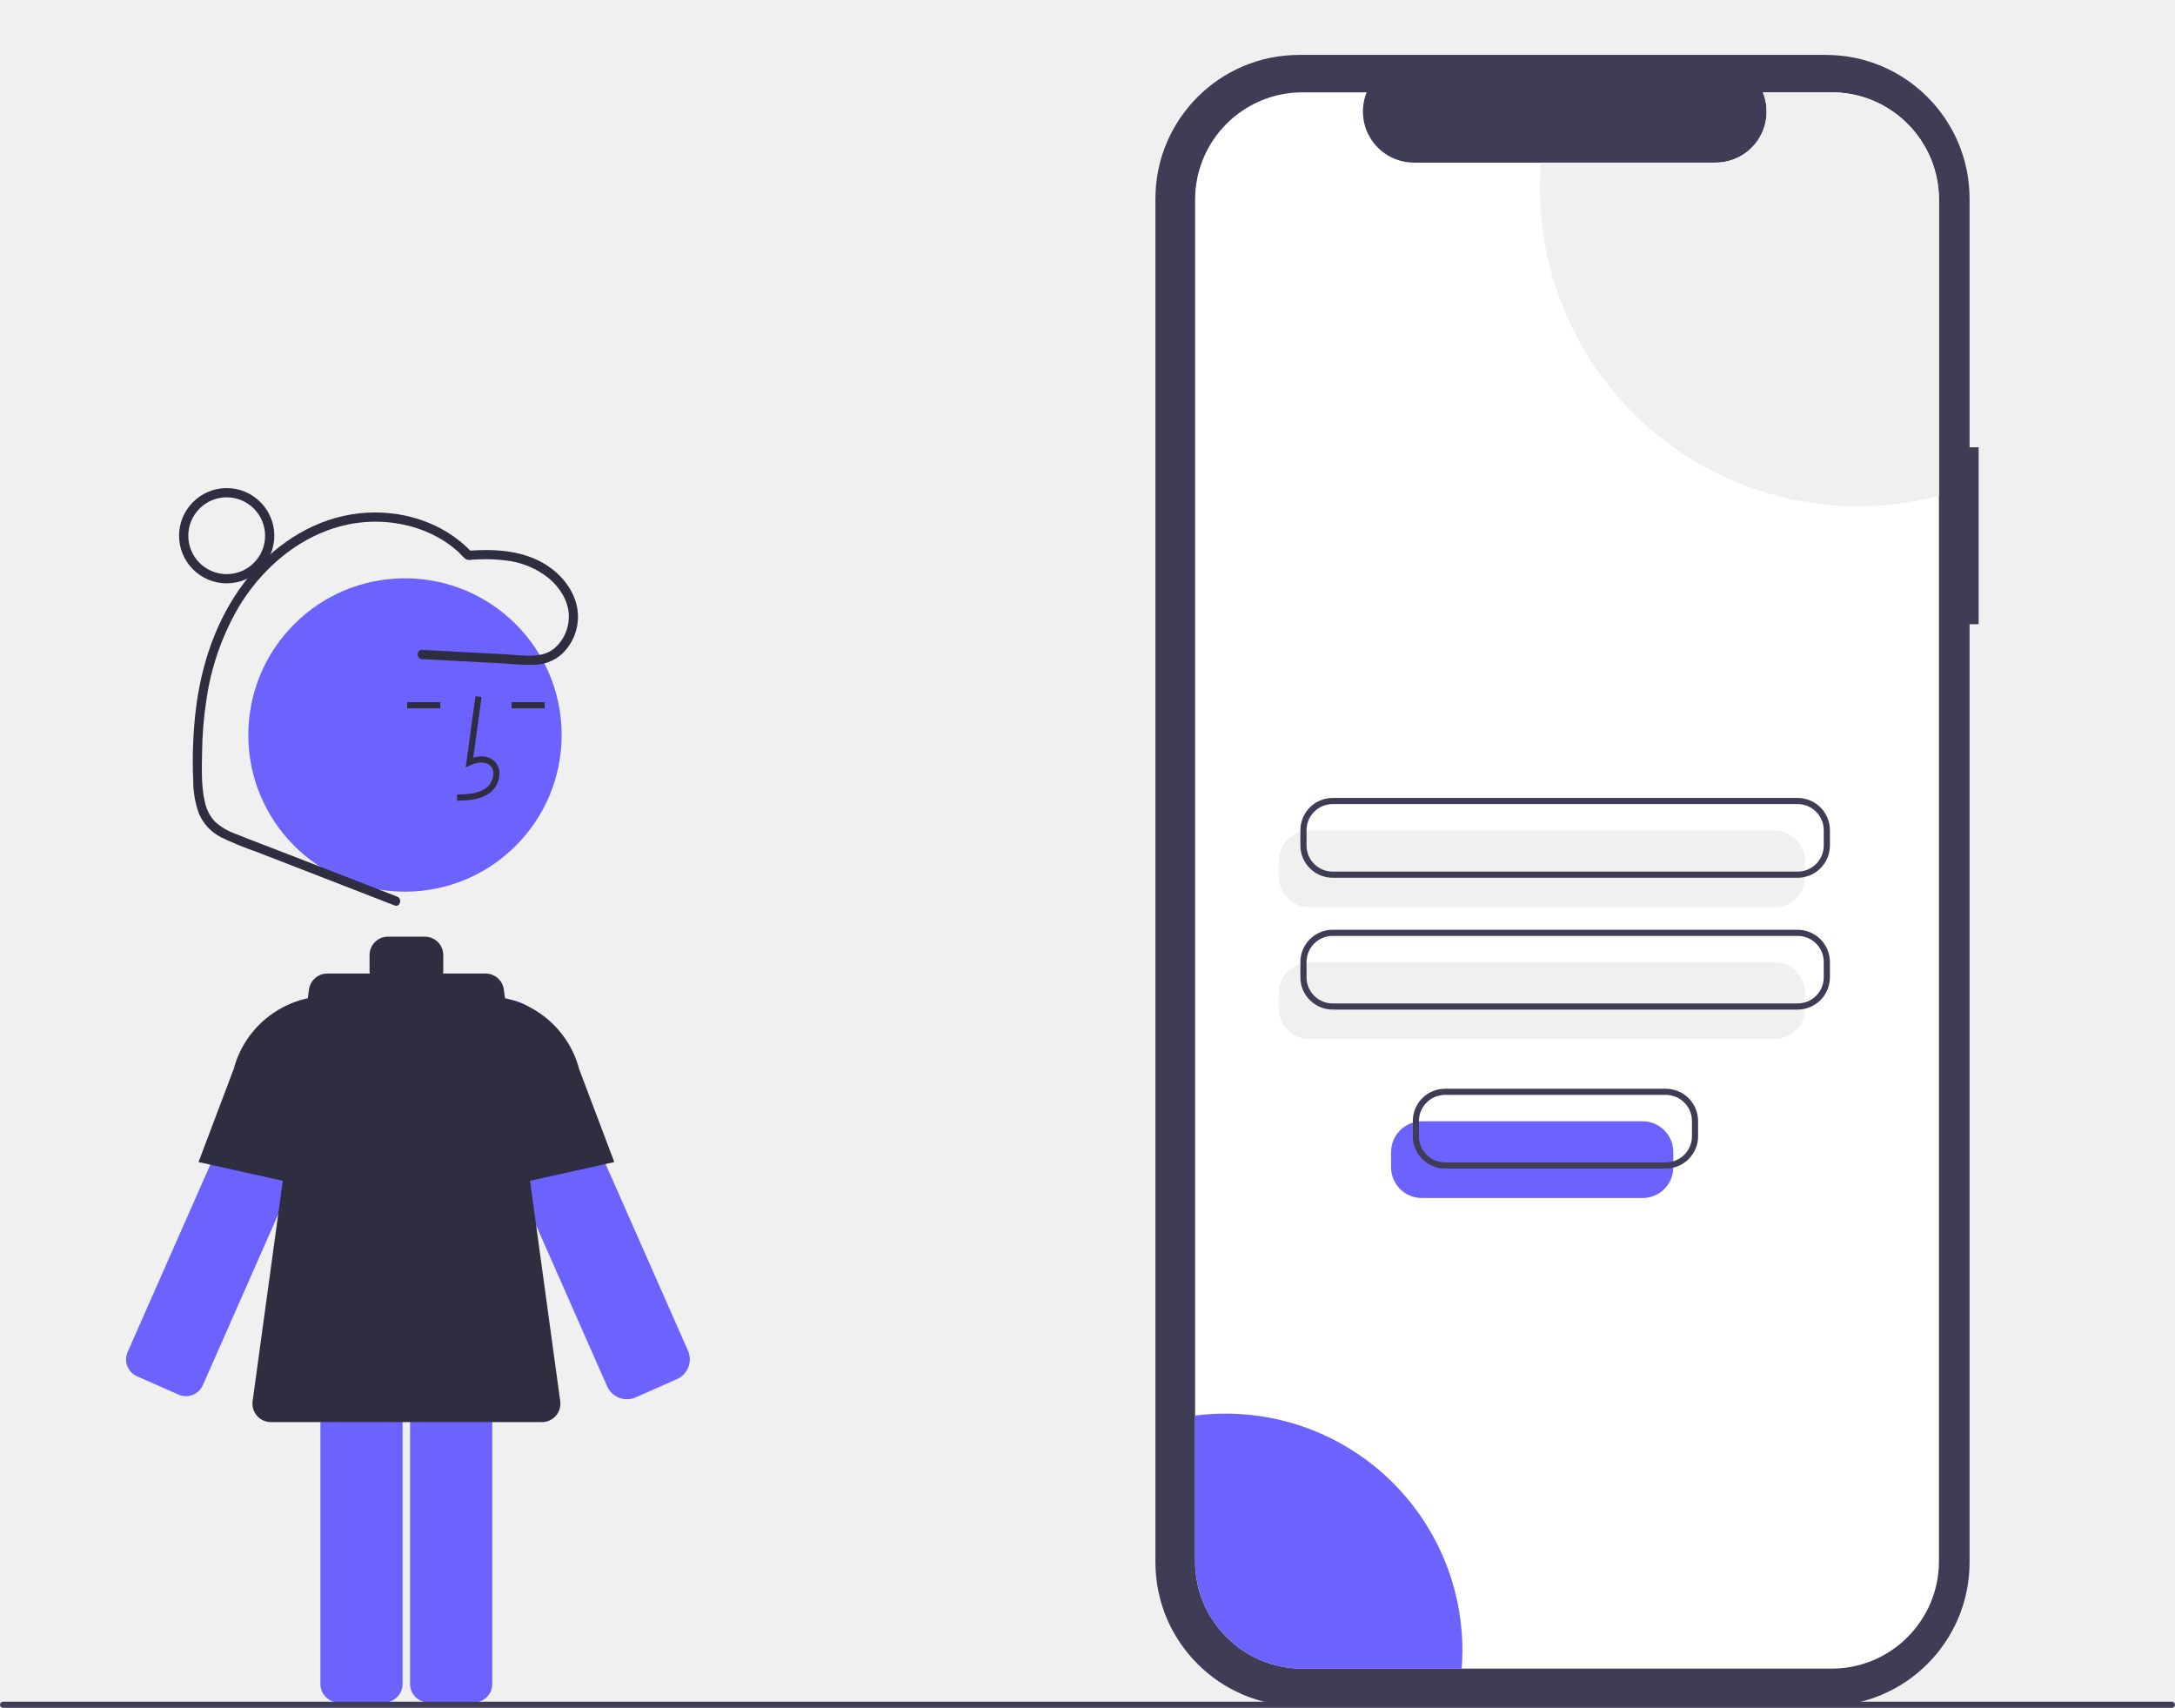
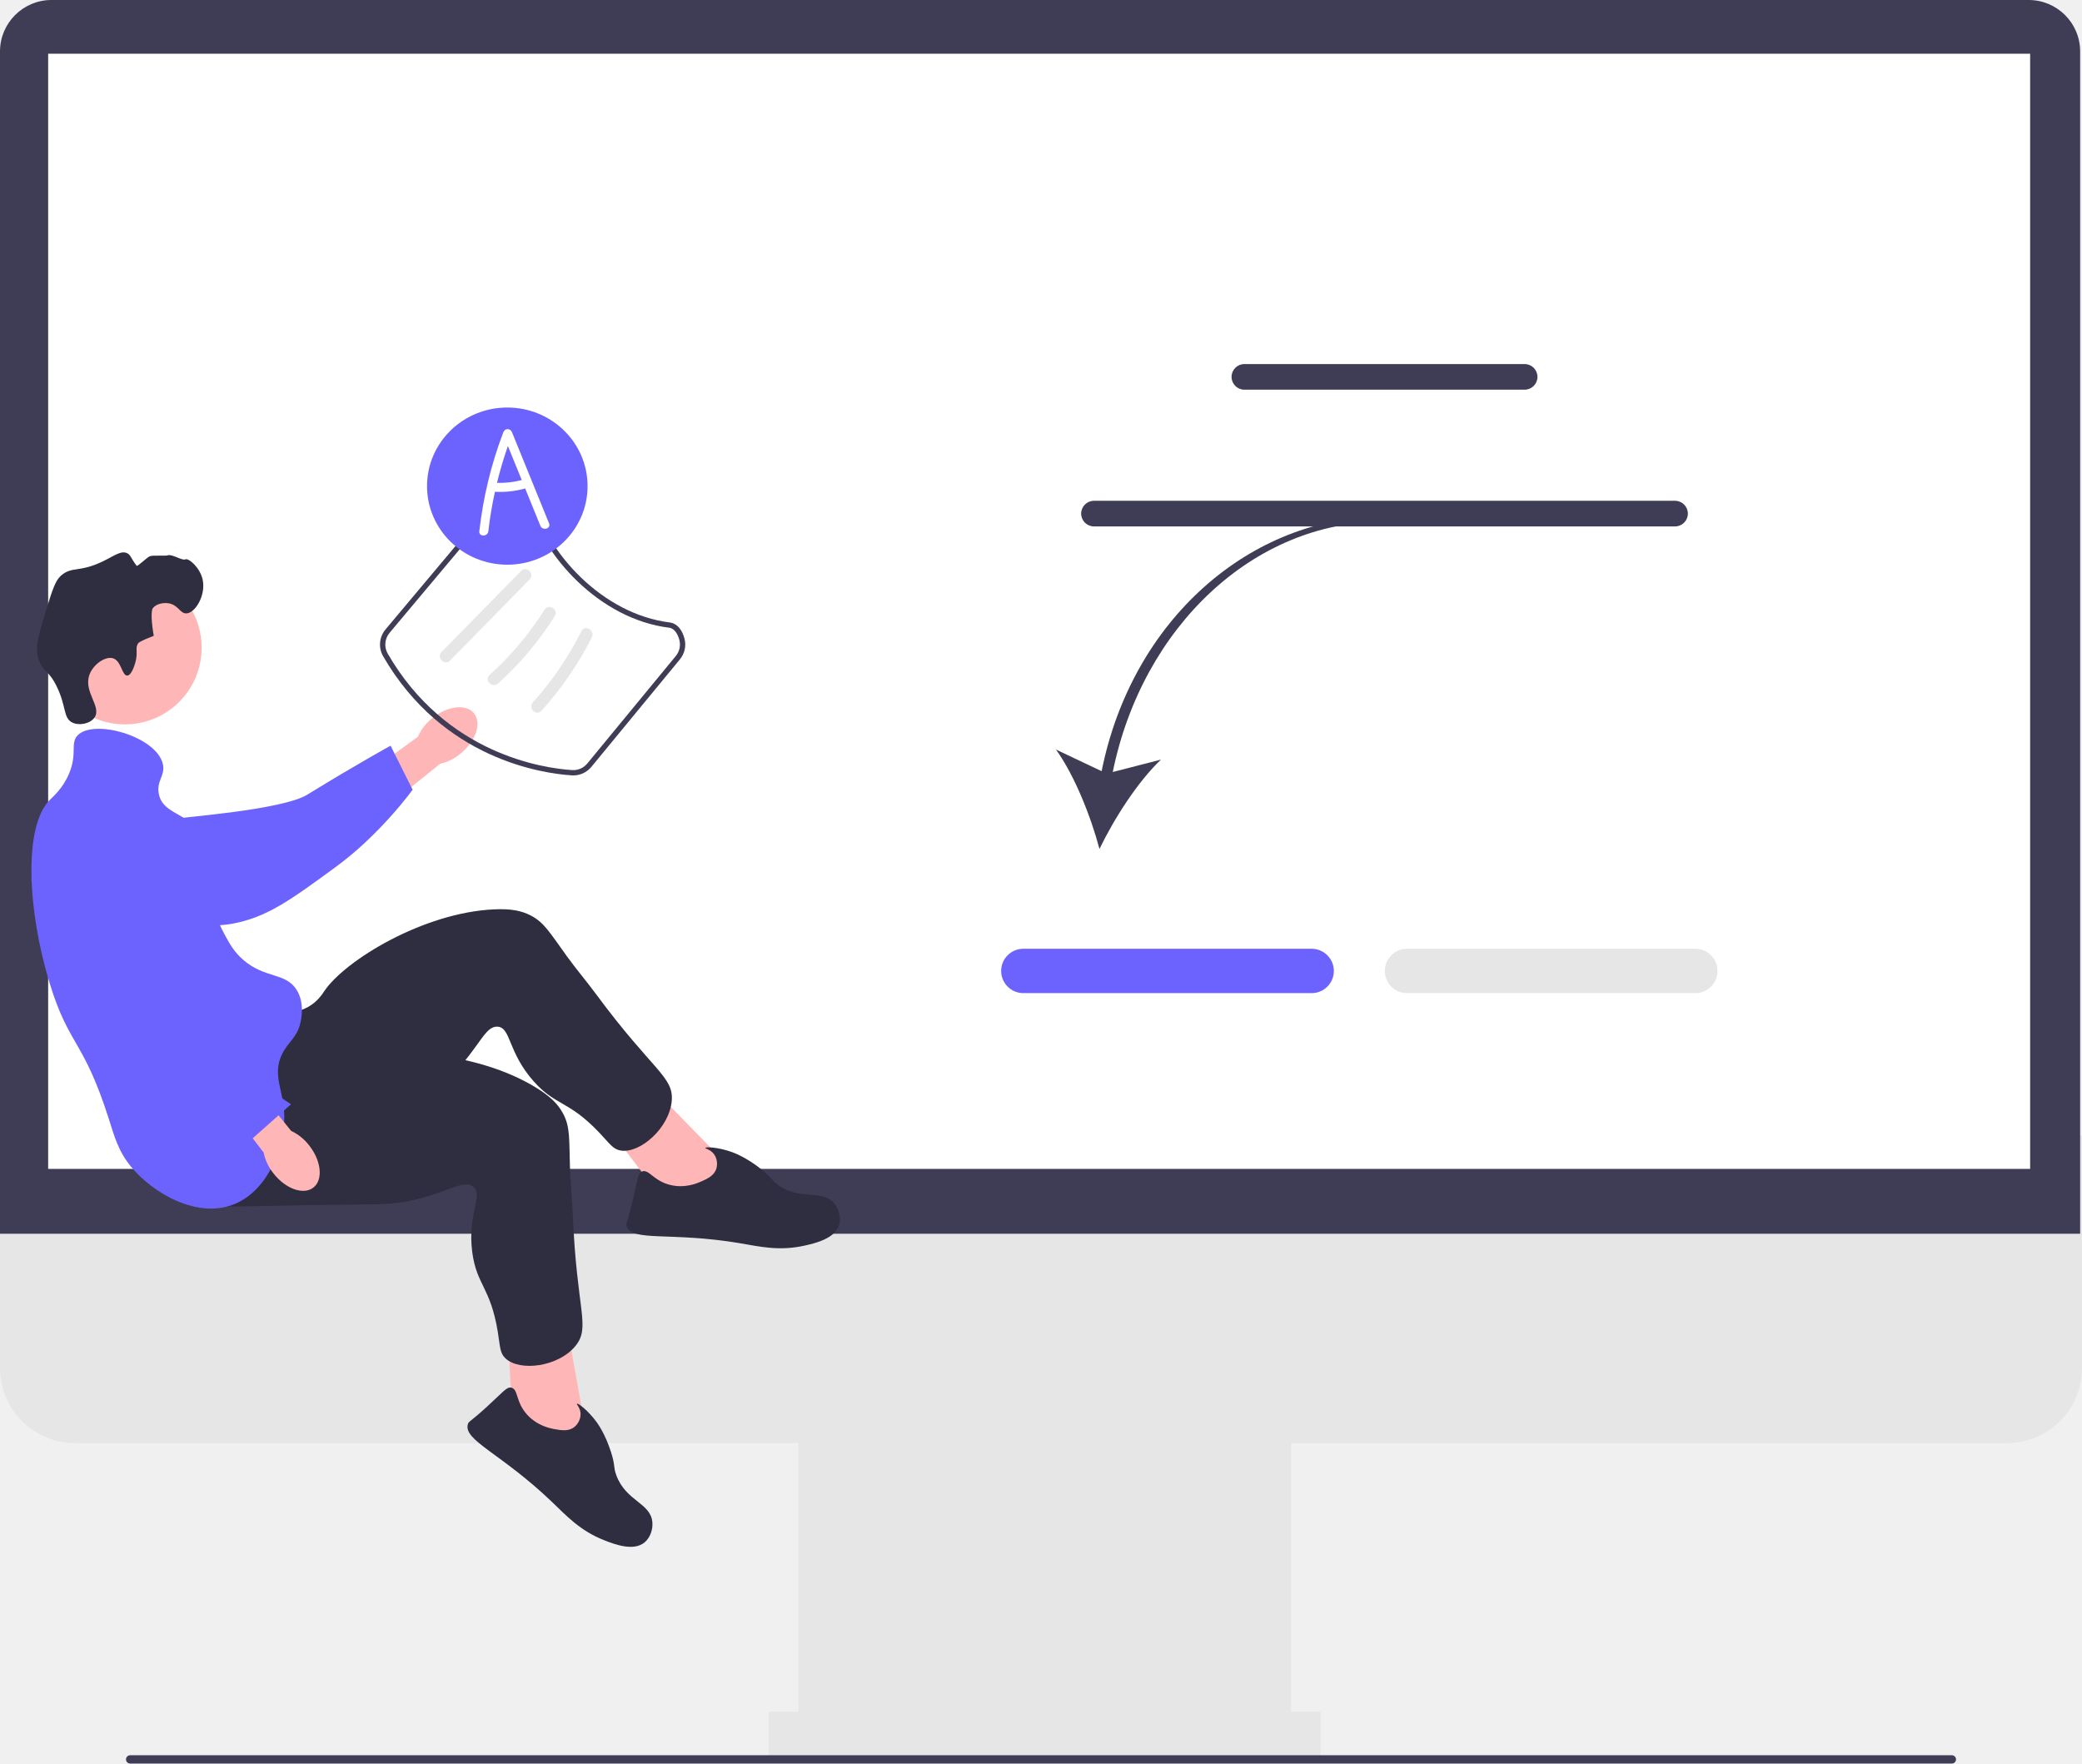
- <svg xmlns="http://www.w3.org/2000/svg" data-name="Layer 1" width="708" height="555.867" viewBox="0 0 708 555.867">
-   <path id="b10fb2cf-c586-4c5f-9fbf-e678f5ffa3db-142" data-name="Path 133" d="M890.465,679.515a211.722,211.722,0,0,1-46.196,37.27c-.392.241-.79.467-1.189.7l-27.639-24.463c.29-.27.612-.572.958-.905C836.992,672.563,939.229,535.838,946.042,502.544,945.572,505.317,952.189,614.094,890.465,679.515Z" transform="translate(-246 -172.0663)" fill="#f0f0f0" />
-   <path id="a32c10c7-75df-4179-a648-6a8d2a687209-143" data-name="Path 134" d="M849.602,721.505c-.523.125-1.054.241-1.588.348l-20.735-18.353c.405-.141.879-.309,1.42-.496,8.897-3.15,35.394-12.66,61.764-23.492,28.334-11.644,56.533-24.8,62.598-33.227C951.76,648.244,911.686,707.622,849.602,721.505Z" transform="translate(-246 -172.0663)" fill="#f0f0f0" />
-   <path d="M890.082,317.646h-2.953V236.753a46.819,46.819,0,0,0-46.819-46.819H668.926a46.819,46.819,0,0,0-46.819,46.819v443.789a46.819,46.819,0,0,0,46.819,46.819H840.31a46.819,46.819,0,0,0,46.819-46.819V375.228h2.953Z" transform="translate(-246 -172.0663)" fill="#3f3d56" />
-   <path d="M877.163,237.074V680.217a34.957,34.957,0,0,1-34.969,34.957H669.984a34.954,34.954,0,0,1-34.957-34.957V237.074a34.954,34.954,0,0,1,34.957-34.957h20.898a16.619,16.619,0,0,0,15.383,22.88h98.181a16.601,16.601,0,0,0,15.384-22.88H842.193A34.957,34.957,0,0,1,877.163,237.074Z" transform="translate(-246 -172.0663)" fill="#fff" />
-   <path d="M823.595,467.355H672.228a10.011,10.011,0,0,1-10-10v-4.978a10.011,10.011,0,0,1,10-10h151.367a10.011,10.011,0,0,1,10,10v4.978A10.011,10.011,0,0,1,823.595,467.355Z" transform="translate(-246 -172.0663)" fill="#f0f0f0" />
-   <path d="M823.595,510.262H672.228a10.011,10.011,0,0,1-10-10v-4.978a10.011,10.011,0,0,1,10-10h151.367a10.011,10.011,0,0,1,10,10v4.978A10.011,10.011,0,0,1,823.595,510.262Z" transform="translate(-246 -172.0663)" fill="#f0f0f0" />
-   <path d="M831.166,457.759H679.8a10.512,10.512,0,0,1-10.5-10.5v-4.978a10.512,10.512,0,0,1,10.5-10.5h151.367a10.512,10.512,0,0,1,10.5,10.5v4.978A10.512,10.512,0,0,1,831.166,457.759Zm-151.367-23.978a8.51,8.51,0,0,0-8.5,8.5v4.978a8.51,8.51,0,0,0,8.5,8.5h151.367a8.51,8.51,0,0,0,8.5-8.5v-4.978a8.51,8.51,0,0,0-8.5-8.5Z" transform="translate(-246 -172.0663)" fill="#3f3d56" />
-   <path d="M831.166,500.666H679.8a10.512,10.512,0,0,1-10.5-10.5V485.189a10.512,10.512,0,0,1,10.5-10.5h151.367a10.512,10.512,0,0,1,10.5,10.5v4.978A10.512,10.512,0,0,1,831.166,500.666ZM679.8,476.689a8.51,8.51,0,0,0-8.5,8.5v4.978a8.51,8.51,0,0,0,8.5,8.5h151.367a8.51,8.51,0,0,0,8.5-8.5V485.189a8.51,8.51,0,0,0-8.5-8.5Z" transform="translate(-246 -172.0663)" fill="#3f3d56" />
-   <path d="M877.163,237.074V333.464A103.539,103.539,0,0,1,747.28,233.389q0-4.24.341-8.392h56.826a16.601,16.601,0,0,0,15.384-22.88H842.193A34.957,34.957,0,0,1,877.163,237.074Z" transform="translate(-246 -172.0663)" fill="#f0f0f0" />
-   <path d="M722.041,709.154c0,2.032-.076,4.038-.24,6.02H669.984a34.954,34.954,0,0,1-34.957-34.957v-47.4a77.073,77.073,0,0,1,87.013,76.337Z" transform="translate(-246 -172.0663)" fill="#6c63ff" />
-   <path d="M304.121,625.985a6.007,6.007,0,0,0,7.911-3.067l46.679-105.794a13.379,13.379,0,0,0-17.077-17.876h-0a13.199,13.199,0,0,0-6.75,5.78,13.649,13.649,0,0,0-.654,1.293l-46.679,105.794a6,6,0,0,0,3.067,7.912Z" transform="translate(-246 -172.0663)" fill="#6c63ff" />
-   <path d="M356.795,560.557l-46.172-10.261,11.428-30.232a31.95,31.95,0,0,1,34.299-23.628l.445.049Z" transform="translate(-246 -172.0663)" fill="#2f2e41" />
-   <path d="M450.055,627.498a7.028,7.028,0,0,1-6.412-4.177L396.964,517.527a14.381,14.381,0,0,1,25.609-12.997v-0a14.618,14.618,0,0,1,.703,1.388l46.679,105.794a7,7,0,0,1-3.579,9.23l-13.961,6.16-.007-.016A6.944,6.944,0,0,1,450.055,627.498Z" transform="translate(-246 -172.0663)" fill="#6c63ff" />
-   <path d="M385.485,591.169a6.007,6.007,0,0,0-6,6V720.183a6.007,6.007,0,0,0,6,6H400.245a6.007,6.007,0,0,0,6-6V597.169a6.007,6.007,0,0,0-6-6Z" transform="translate(-246 -172.0663)" fill="#6c63ff" />
-   <path d="M356.293,591.169a6.007,6.007,0,0,0-6,6V720.183a6.007,6.007,0,0,0,6,6h14.76a6.007,6.007,0,0,0,6-6V597.169a6.007,6.007,0,0,0-6-6Z" transform="translate(-246 -172.0663)" fill="#6c63ff" />
-   <circle cx="131.828" cy="239.224" r="51" fill="#6c63ff" />
-   <path d="M394.8,432.699c3.306-.092,7.42-.207,10.59-2.522a8.133,8.133,0,0,0,3.2-6.073,5.471,5.471,0,0,0-1.86-4.493c-1.656-1.399-4.073-1.727-6.678-.961l2.699-19.726-1.981-.271L397.596,421.843l1.655-.759c1.918-.88,4.552-1.328,6.188.055a3.515,3.515,0,0,1,1.153,2.896,6.147,6.147,0,0,1-2.381,4.528c-2.467,1.802-5.746,2.034-9.466,2.138Z" transform="translate(-246 -172.0663)" fill="#2f2e41" />
-   <rect x="166.55" y="228.559" width="10.772" height="2" fill="#2f2e41" />
-   <rect x="132.55" y="228.559" width="10.772" height="2" fill="#2f2e41" />
-   <path d="M428.362,628.119l-18.356-134a6,6,0,0,0-5.945-5.186H390.205a6.025,6.025,0,0,0,.09-1v-5a6,6,0,0,0-6-6h-12a6,6,0,0,0-6,6v5a6.025,6.025,0,0,0,.09,1H352.53a6,6,0,0,0-5.945,5.186l-18.356,134a6,6,0,0,0,5.944,6.814h88.244A6,6,0,0,0,428.362,628.119Z" transform="translate(-246 -172.0663)" fill="#2f2e41" />
-   <path d="M399.795,560.557V496.486l.445-.049a31.961,31.961,0,0,1,34.315,23.68l11.411,30.18Z" transform="translate(-246 -172.0663)" fill="#2f2e41" />
-   <path d="M375.26,463.882l-35.275-13.692c-5.768-2.239-11.569-4.41-17.307-6.726a19.726,19.726,0,0,1-6.662-3.926,13.09,13.09,0,0,1-3.321-6.427c-1.223-5.171-1.002-10.825-.915-16.102a122.699,122.699,0,0,1,1.422-17.241,83.286,83.286,0,0,1,10.65-30.38c9.893-16.232,26.937-28.444,46.543-27.469,9.077.451,18.206,3.708,24.949,9.914a15.751,15.751,0,0,0,2.355,2.282,3.268,3.268,0,0,0,1.876.126q1.234-.079,2.471-.121a51.043,51.043,0,0,1,8.566.359,27.121,27.121,0,0,1,14.13,5.867c3.37,2.899,6.112,6.992,6.395,11.54a13.66,13.66,0,0,1-4.614,11.151c-4.209,3.547-10.213,2.3-15.261,2.033l-18.494-.98-9.37-.496c-1.929-.102-1.924,2.898,0,3l24.905,1.319c4.002.212,8.127.732,12.132.492a13.574,13.574,0,0,0,8.333-3.352,16.628,16.628,0,0,0,5.037-15.601c-1.284-6.138-5.852-11.215-11.207-14.235-7.286-4.11-15.988-4.504-24.141-3.896l1.061.439c-9.222-9.898-23.349-14.077-36.61-12.615-14.002,1.544-26.456,9.356-35.404,20.038-9.976,11.909-15.413,26.76-17.527,42.03a139.839,139.839,0,0,0-1.082,24.88,31.35,31.35,0,0,0,1.852,10.751,15.39,15.39,0,0,0,7.225,7.746,103.398,103.398,0,0,0,11.468,4.711L342.436,454.344l25.528,9.909,6.498,2.522c1.801.699,2.581-2.201.798-2.893Z" transform="translate(-246 -172.0663)" fill="#2f2e41" />
-   <path d="M319.795,361.934a15.5,15.5,0,1,1,15.5-15.5A15.517,15.517,0,0,1,319.795,361.934Zm0-28a12.5,12.5,0,1,0,12.5,12.5A12.514,12.514,0,0,0,319.795,333.934Z" transform="translate(-246 -172.0663)" fill="#2f2e41" />
-   <rect x="528.177" y="440.815" width="42.237" height="42.237" transform="translate(147.6141 -410.7547) rotate(37.40978)" fill="#f0f0f0" />
-   <path d="M389.295,228.934a33.949,33.949,0,0,1,27.277,13.702l19.59-25.614-58.779-44.956-44.956,58.779,25.333,19.376A34.003,34.003,0,0,1,389.295,228.934Z" transform="translate(-246 -172.0663)" fill="#f0f0f0" />
-   <path d="M953,727.934H247a1,1,0,0,1,0-2H953a1,1,0,0,1,0,2Z" transform="translate(-246 -172.0663)" fill="#3f3d56" />
-   <path d="M780.687,562.003H708.825a10.011,10.011,0,0,1-10-10v-4.978a10.011,10.011,0,0,1,10-10h71.862a10.011,10.011,0,0,1,10,10v4.978A10.011,10.011,0,0,1,780.687,562.003Z" transform="translate(-246 -172.0663)" fill="#6c63ff" />
-   <path d="M788.259,552.407H716.397a10.512,10.512,0,0,1-10.5-10.5v-4.978a10.512,10.512,0,0,1,10.5-10.5h71.862a10.512,10.512,0,0,1,10.5,10.5v4.978A10.512,10.512,0,0,1,788.259,552.407Zm-71.862-23.978a8.51,8.51,0,0,0-8.5,8.5v4.978a8.51,8.51,0,0,0,8.5,8.5h71.862a8.51,8.51,0,0,0,8.5-8.5v-4.978a8.51,8.51,0,0,0-8.5-8.5Z" transform="translate(-246 -172.0663)" fill="#3f3d56" />
+ <svg xmlns="http://www.w3.org/2000/svg" width="596.912" height="505.575" viewBox="0 0 596.912 505.575">
+   <g>
+     <path d="M575.427,413.696H21.485c-11.847,0-21.485-9.638-21.485-21.485v-66.671H596.912v66.671c0,11.847-9.638,21.485-21.485,21.485Z" fill="#e6e6e6" />
+     <rect x="228.887" y="402.544" width="141.262" height="100.901" fill="#e6e6e6" />
+     <rect x="220.39" y="490.7" width="158.256" height="12.745" fill="#e6e6e6" />
+     <path d="M596.381,353.686H0V14.744C0,6.614,6.614,0,14.744,0H581.637c8.13,0,14.744,6.614,14.744,14.744V353.686Z" fill="#3f3d56" />
+     <rect x="13.808" y="15.401" width="568.234" height="319.698" fill="#fff" />
+   </g>
+   <g>
+     <path id="uuid-25324785-d0f2-4f1c-ad19-f4bb5410ff47-604" d="M123.853,205.949c4.349-3.594,9.729-4.263,12.015-1.494,2.287,2.768,.614,7.924-3.737,11.519-1.718,1.46-3.761,2.487-5.958,2.995l-18.62,14.994-6.85-8.888,19.083-13.838c.914-2.062,2.308-3.875,4.066-5.288Z" fill="#ffb6b6" />
+     <path d="M16.233,239.779c-.009-.663-.003-6.447,4.279-10.103,4.919-4.199,11.86-2.5,14.294-1.904,5.624,1.377,6.085,3.79,11.366,6.268,9.88,4.637-2.499,2.264,3.38,.777,2.035-.515,31.312-2.545,38.6-7.031,14.174-8.724,23.831-14.013,23.831-14.013l6.313,12.626s-9.129,12.694-21.977,22.097c-13.179,9.646-19.769,14.469-29.783,16.332-.862,.16-22.072,3.782-39.155-8.981-3.897-2.911-11.036-8.245-11.147-16.07Z" fill="#6c63ff" />
+     <circle cx="35.816" cy="185.675" r="21.993" fill="#ffb6b6" />
+     <g>
+       <polygon points="208.055 333.43 185.405 310.246 173.714 322.442 190.588 344.671 207.326 346.586 208.055 333.43" fill="#ffb6b6" />
+       <path d="M78.726,289.954c1.325,.11,5.535,.953,9.558-1.26,2.746-1.511,4.155-3.757,4.63-4.472,5.901-8.863,28.552-22.684,48.881-23.535,4.604-.193,7.634,.341,10.388,1.776,3.905,2.036,5.464,4.952,10.42,11.783,2.711,3.737,5.71,7.257,8.454,10.97,16.062,21.736,22.151,23.443,21.529,30.411-.691,7.732-9.029,15.067-14.571,14.22-2.27-.347-3.149-1.925-6.181-5.12-8.891-9.368-12.57-7.637-18.9-14.812-7.391-8.377-6.423-15.323-10.279-15.591-3.576-.249-5.095,5.677-12.729,13.548-3.493,3.602-5.98,5.254-13.559,10.511-29.511,20.473-29.982,21.912-35.937,23.544-2.606,.714-21.1,5.785-27.688-2.284-10.31-12.627,14.046-50.682,25.983-49.69Z" fill="#2f2e41" />
+       <path d="M201.13,338.669c1.666-.748,3.614-1.623,4.24-3.634,.424-1.361,.18-3.039-.697-4.198-1.011-1.338-2.508-1.514-2.448-1.751,.092-.36,3.632-.22,7.517,1.154,.733,.259,4.055,1.473,8.28,4.772,3.385,2.643,2.93,3.173,5.053,4.697,6.516,4.678,12.628,.991,16.154,5.378,1.361,1.693,1.941,4.097,1.369,6.04-1.15,3.903-6.743,5.246-9.8,5.94-7.362,1.67-12.933,.307-18.752-.674-19.787-3.334-30.904-.298-32.392-4.881-.282-.868,.176-.794,1.702-7.16,1.506-6.284,1.456-8.009,2.739-8.513,1.93-.757,3.227,2.688,8.089,3.867,4.309,1.045,7.865-.552,8.944-1.036Z" fill="#2f2e41" />
+     </g>
+     <g>
+       <polygon points="167.788 409.275 162.065 377.372 145.542 380.899 147.023 408.768 159.798 419.751 167.788 409.275" fill="#ffb6b6" />
+       <path d="M85.188,300.678c1.034,.835,4.044,3.897,8.617,4.325,3.121,.292,5.548-.776,6.342-1.1,9.86-4.02,36.364-2.737,53.662,7.974,3.917,2.426,6.125,4.569,7.598,7.303,2.088,3.877,1.741,7.166,2.006,15.601,.145,4.614,.65,9.211,.835,13.824,1.085,27.005,5.165,31.836,.737,37.253-4.913,6.01-15.932,7.397-20.042,3.584-1.683-1.561-1.524-3.361-2.239-7.707-2.097-12.744-6.112-13.378-7.321-22.869-1.411-11.082,3.29-16.286,.25-18.673-2.819-2.214-7.404,1.836-18.141,4.063-4.913,1.019-7.899,.989-17.122,1.084-35.915,.369-37.113,1.295-42.957-.698-2.557-.872-20.707-7.062-21.628-17.438-1.44-16.237,40.082-34.049,49.402-26.526Z" fill="#2f2e41" />
+       <path d="M159.116,409.722c1.798,.316,3.901,.687,5.549-.626,1.115-.888,1.855-2.414,1.781-3.865-.086-1.675-1.225-2.661-1.042-2.823,.279-.246,3.128,1.858,5.572,5.176,.461,.626,2.528,3.496,4.172,8.598,1.317,4.088,.643,4.27,1.543,6.723,2.765,7.53,9.893,7.911,10.347,13.521,.175,2.165-.694,4.48-2.26,5.767-3.143,2.584-8.525,.555-11.444-.588-7.029-2.752-10.874-7.009-15.138-11.087-14.5-13.87-25.404-17.6-24.062-22.228,.254-.876,.591-.558,5.429-4.969,4.775-4.354,5.703-5.81,7.046-5.506,2.023,.457,1.16,4.036,4.522,7.742,2.979,3.284,6.818,3.96,7.983,4.165Z" fill="#2f2e41" />
+     </g>
+     <path d="M38.815,189.879c.856-3.063-.219-4.179,.877-5.554,0-0,.441-.553,4.384-2.046h0c-1.163-6.75-.292-7.892-.292-7.892,1.004-1.316,3.015-1.634,4.384-1.461,2.896,.364,3.408,2.982,5.261,2.923,2.56-.081,5.63-5.205,4.677-9.646-.777-3.622-4.129-6.313-4.969-5.846-.833,.463-3.832-1.578-4.969-1.169-.777,.279-4.432-.092-5.261,.292-.905,.42-3.498,3.035-3.745,2.705-1.722-2.289-1.686-3.089-2.685-3.582-1.771-.874-3.696,.742-7.015,2.338-6.83,3.285-8.829,1.325-11.984,4.092-1.594,1.398-2.448,4.069-4.092,9.353-2.299,7.391-3.449,11.086-2.338,14.615,1.132,3.598,2.8,2.815,5.261,7.892,2.74,5.651,1.796,8.936,4.384,10.23,2.001,1,5.216,.364,6.43-1.461,2.079-3.125-3.294-7.352-1.461-12.276,1.125-3.023,4.595-5.315,6.723-4.677,2.406,.722,2.583,5.036,4.092,4.969,1.292-.057,2.189-3.266,2.338-3.8Z" fill="#2f2e41" />
+     <path d="M22.154,210.924c4.5-5.046,22.832,.177,24.553,8.184,.708,3.294-1.905,4.684-1.169,8.476,1.076,5.547,7.169,5.169,11.692,10.815,6.421,8.016-.194,15.852,7.015,29.229,1.54,2.859,2.839,5.268,5.554,7.6,6.23,5.351,12.027,3.516,15.199,8.476,2.372,3.71,1.397,8.282,1.169,9.353-.936,4.392-3.473,5.462-5.261,9.061-2.975,5.988,.393,10.384,.585,17.538,.239,8.951-4.517,21.358-14.03,25.429-10.687,4.574-23.577-3.001-29.814-10.523-3.722-4.488-4.802-8.628-6.43-13.738-7.277-22.837-11.388-20.772-16.953-38.875-6.362-20.695-7.612-44.941,0-52.613,1.009-1.017,3.786-3.367,5.554-7.6,2.379-5.695,.324-8.556,2.338-10.815Z" fill="#6c63ff" />
+     <g>
+       <path id="uuid-91308677-eda7-42a2-9f2e-a07e84038198-605" d="M88.653,328.391c3.489,4.433,4.03,9.827,1.208,12.047-2.822,2.22-7.937,.426-11.427-4.01-1.418-1.753-2.396-3.819-2.852-6.028l-14.547-18.971,7.517-5.733,14.911,18.503c2.04,.962,3.819,2.4,5.19,4.191Z" fill="#ffb6b6" />
+       <path d="M35.377,230.155c.647-.145,6.311-1.319,10.763,2.127,5.115,3.959,4.867,11.1,4.78,13.605-.201,5.786-2.468,6.73-3.817,12.406-2.524,10.619,2.283,20.487,4.938,25.939,.919,1.887,3.872,7.662,9.75,13.881,11.432,12.095,21.632,18.46,21.632,18.46l-10.958,9.74s-17.455-5.32-29.282-15.979c-12.132-10.934-30.789-49.619-34.657-59.043-.333-.812,4.385,12.382,13.393-6.946,2.055-4.409,5.82-12.486,13.457-14.192Z" fill="#6c63ff" />
+     </g>
+   </g>
+   <g>
+     <path d="M315.838,221.081l-13.084-6.198c5.366,7.489,9.99,19.185,12.466,28.493,4.191-8.67,10.948-19.278,17.636-25.614l-13.828,3.557c8.521-41.76,40.569-71.739,77.27-71.739l.52-1.508c-38.334,0-72.28,29.564-80.98,73.01Z" fill="#3f3d56" />
+     <path d="M376.057,284.71h-82.668c-3.506,0-6.359-2.853-6.359-6.359s2.853-6.359,6.359-6.359h82.668c3.506,0,6.359,2.853,6.359,6.359s-2.853,6.359-6.359,6.359Z" fill="#6c63ff" />
+     <path d="M486.057,284.71h-82.668c-3.506,0-6.359-2.853-6.359-6.359s2.853-6.359,6.359-6.359h82.668c3.506,0,6.359,2.853,6.359,6.359s-2.853,6.359-6.359,6.359Z" fill="#e6e6e6" />
+   </g>
+   <g>
+     <path d="M437.118,111.717h-80.357c-2.026,0-3.674-1.648-3.674-3.674s1.648-3.674,3.674-3.674h80.357c2.026,0,3.674,1.648,3.674,3.674s-1.648,3.674-3.674,3.674Z" fill="#3f3d56" />
+     <path d="M480.239,150.915h-166.598c-2.026,0-3.674-1.648-3.674-3.674s1.648-3.674,3.674-3.674h166.598c2.026,0,3.674,1.648,3.674,3.674,0,2.026-1.648,3.674-3.674,3.674Z" fill="#3f3d56" />
+   </g>
+   <path d="M36.121,504.385c0,.66,.53,1.19,1.19,1.19H559.601c.66,0,1.19-.53,1.19-1.19,0-.66-.53-1.19-1.19-1.19H37.311c-.66,0-1.19,.53-1.19,1.19Z" fill="#3f3d56" />
+   <path d="M164.369,222.297c-.142,0-.283-.005-.425-.014-8.369-.537-37.005-4.589-54.1-34.148-1.409-2.434-1.131-5.528,.69-7.698l31.66-37.722c1.295-1.543,3.295-2.431,5.32-2.407,1.4,.033,4.715,.387,5.358,2.942,3.803,15.097,19.863,32.847,39.177,35.2,1.958,.238,3.529,1.984,4.204,4.672,.526,2.092,.04,4.248-1.335,5.916l-25.362,30.798c-1.288,1.564-3.179,2.461-5.188,2.461Zm-16.976-80.472c-1.547,0-3.052,.693-4.036,1.865l-31.66,37.722c-1.413,1.683-1.629,4.079-.54,5.962,16.719,28.907,44.705,32.868,52.884,33.393,1.67,.112,3.274-.6,4.343-1.897l25.363-30.798c1.065-1.292,1.441-2.961,1.034-4.581-.398-1.586-1.373-3.347-2.916-3.535-19.952-2.43-36.54-20.753-40.466-36.335-.318-1.262-2.232-1.755-3.918-1.795-.03-.001-.06-.001-.09-.001Z" fill="#3f3d56" />
+   <path d="M129.03,189.376l22.826-23.273c1.56-1.591-.884-4.039-2.446-2.446l-22.826,23.273c-1.56,1.591,.884,4.039,2.446,2.446h0Z" fill="#e6e6e6" />
+   <path d="M142.806,195.933c6.3-5.646,11.774-12.184,16.256-19.358,1.183-1.894-1.809-3.632-2.987-1.746-4.334,6.935-9.626,13.199-15.715,18.657-1.661,1.489,.792,3.929,2.446,2.446h0Z" fill="#e6e6e6" />
+   <path d="M155.223,203.784c5.736-6.353,10.618-13.444,14.461-21.093,.997-1.984-1.986-3.738-2.987-1.746-3.714,7.39-8.378,14.253-13.92,20.393-1.489,1.649,.951,4.103,2.446,2.446h0Z" fill="#e6e6e6" />
+   <g>
+     <ellipse cx="145.443" cy="139.357" rx="23.013" ry="22.528" fill="#6c63ff" />
+     <path d="M157.417,150.043c-3.539-8.702-7.079-17.403-10.618-26.105-.489-1.202-2.02-1.244-2.497,0-3.497,9.123-5.782,18.643-6.881,28.349-.187,1.653,2.404,1.64,2.59,0,.43-3.798,1.068-7.568,1.888-11.298,2.916,.153,5.857-.174,8.671-.953,1.45,3.565,2.9,7.13,4.35,10.696,.62,1.523,3.126,.857,2.497-.688Zm-14.931-11.614c.872-3.57,1.918-7.098,3.131-10.57l3.969,9.758c-2.325,.61-4.702,.882-7.1,.811Z" fill="#fff" />
+   </g>
</svg>
